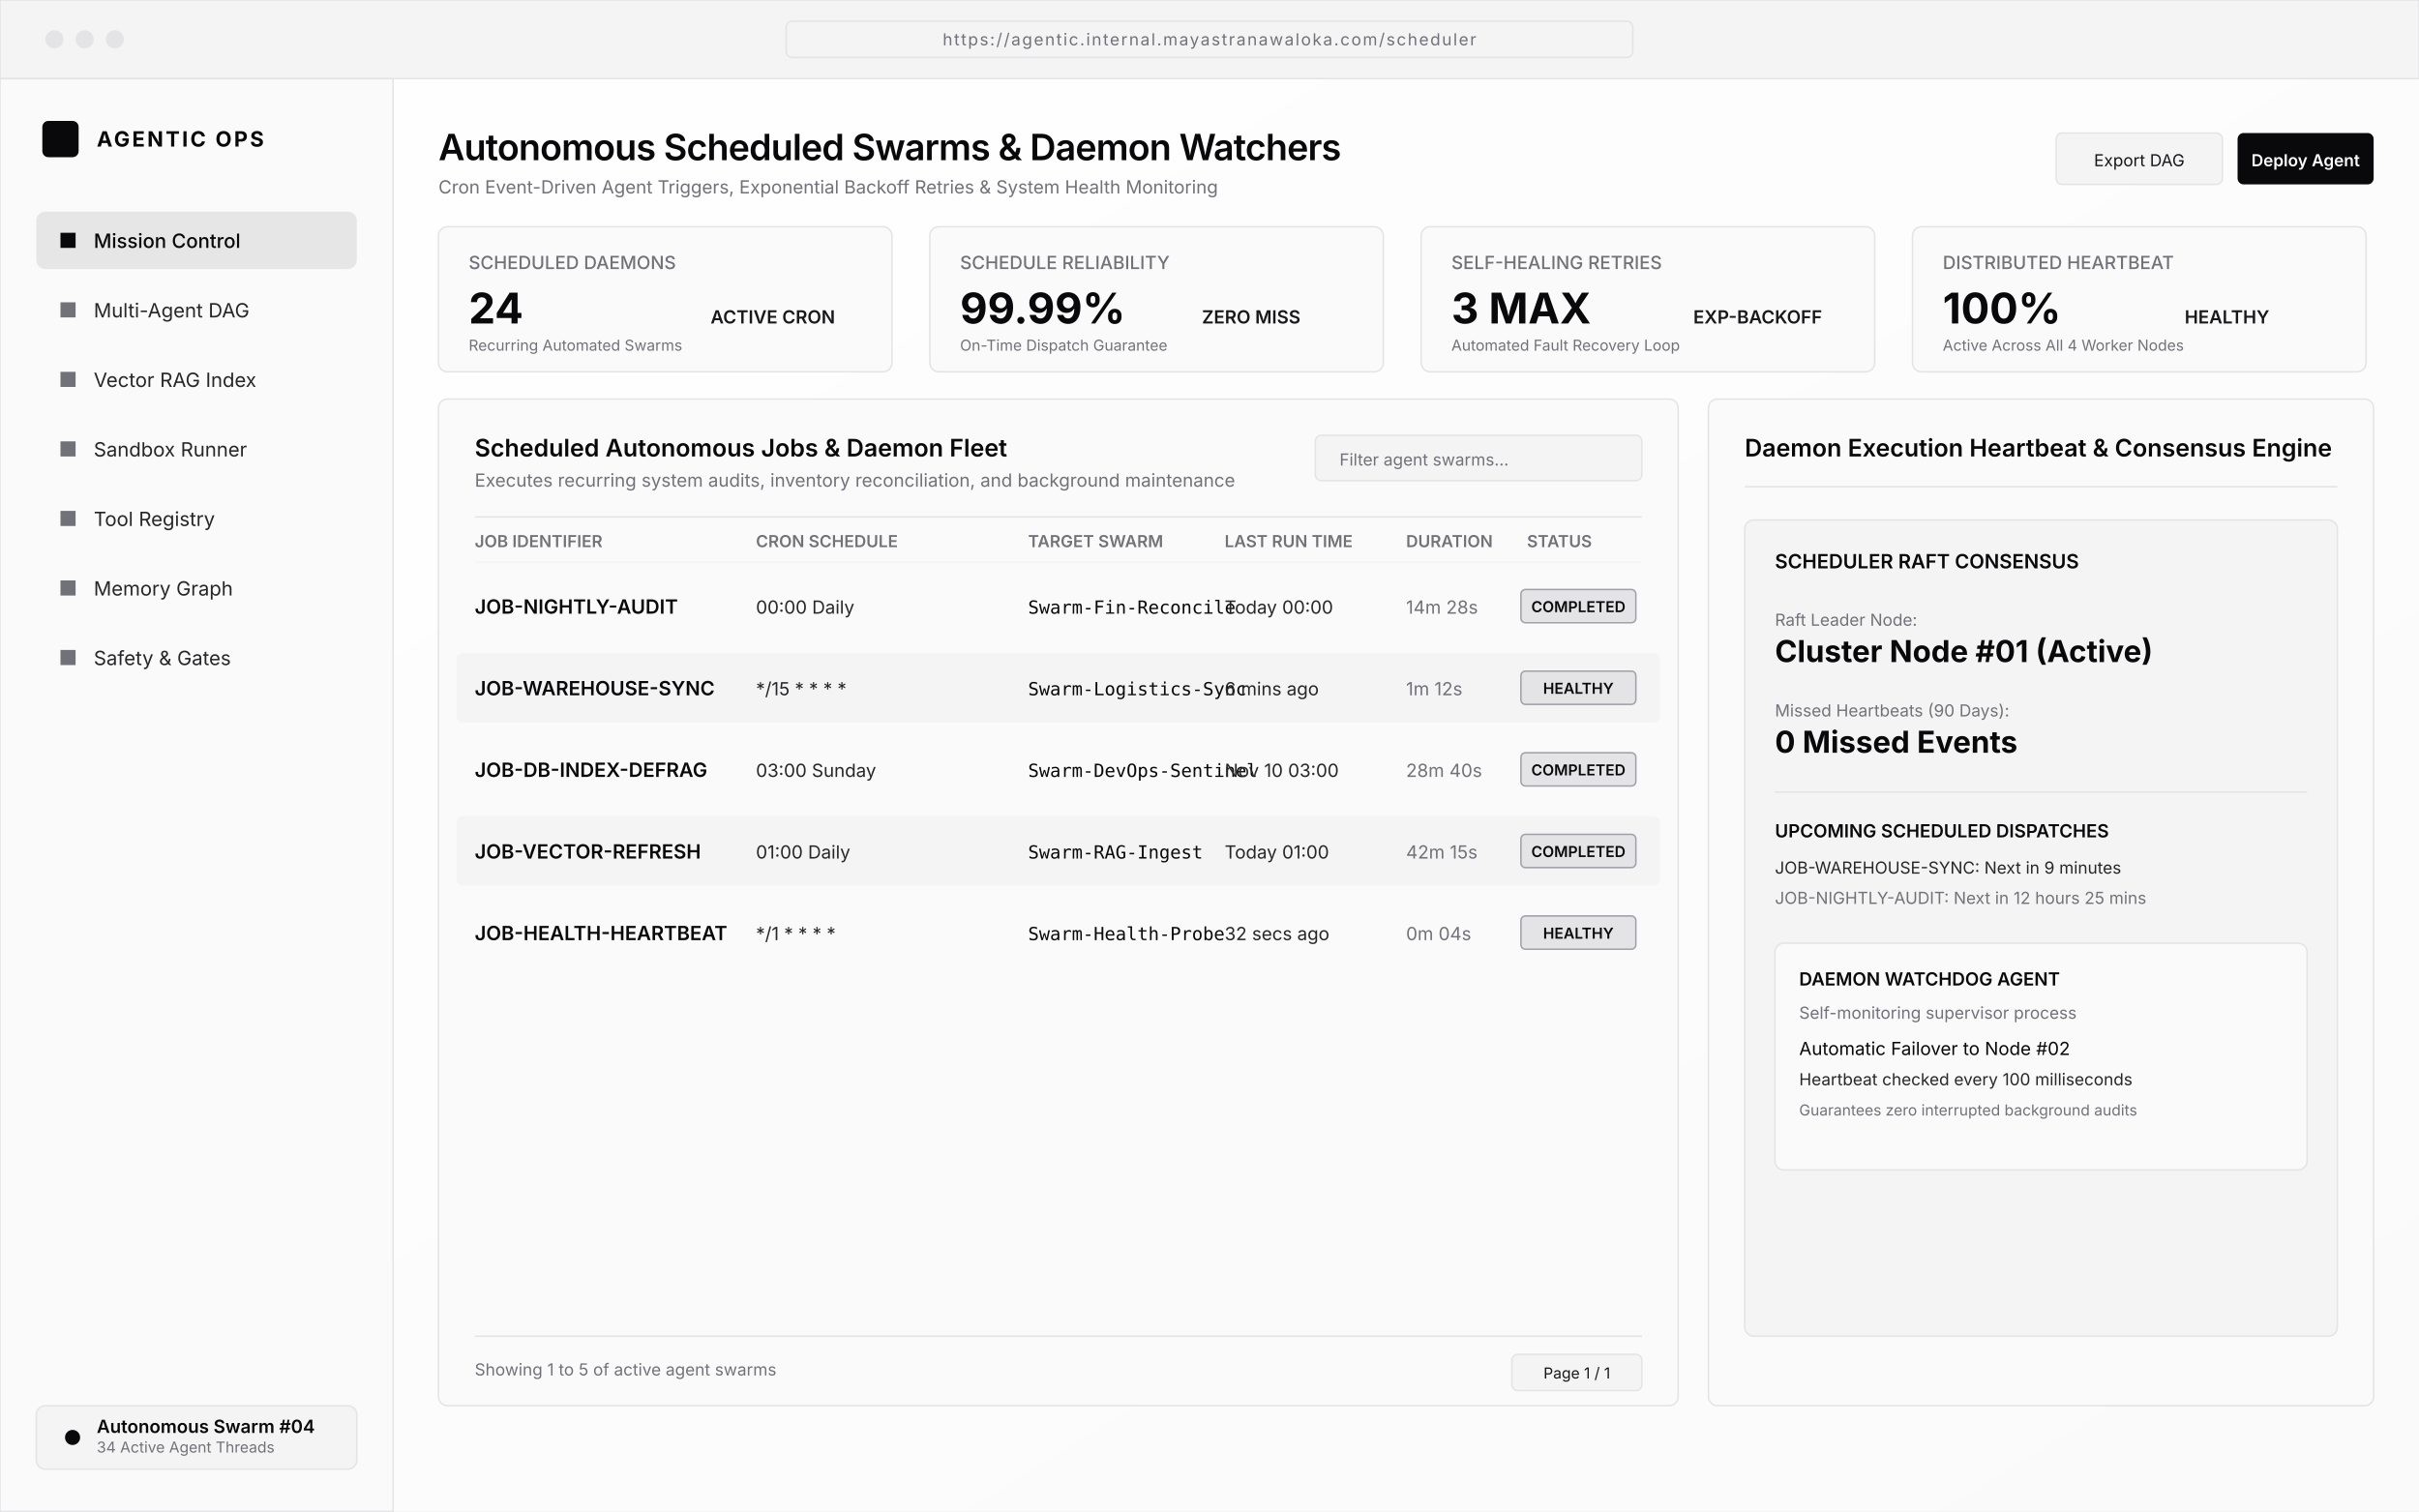
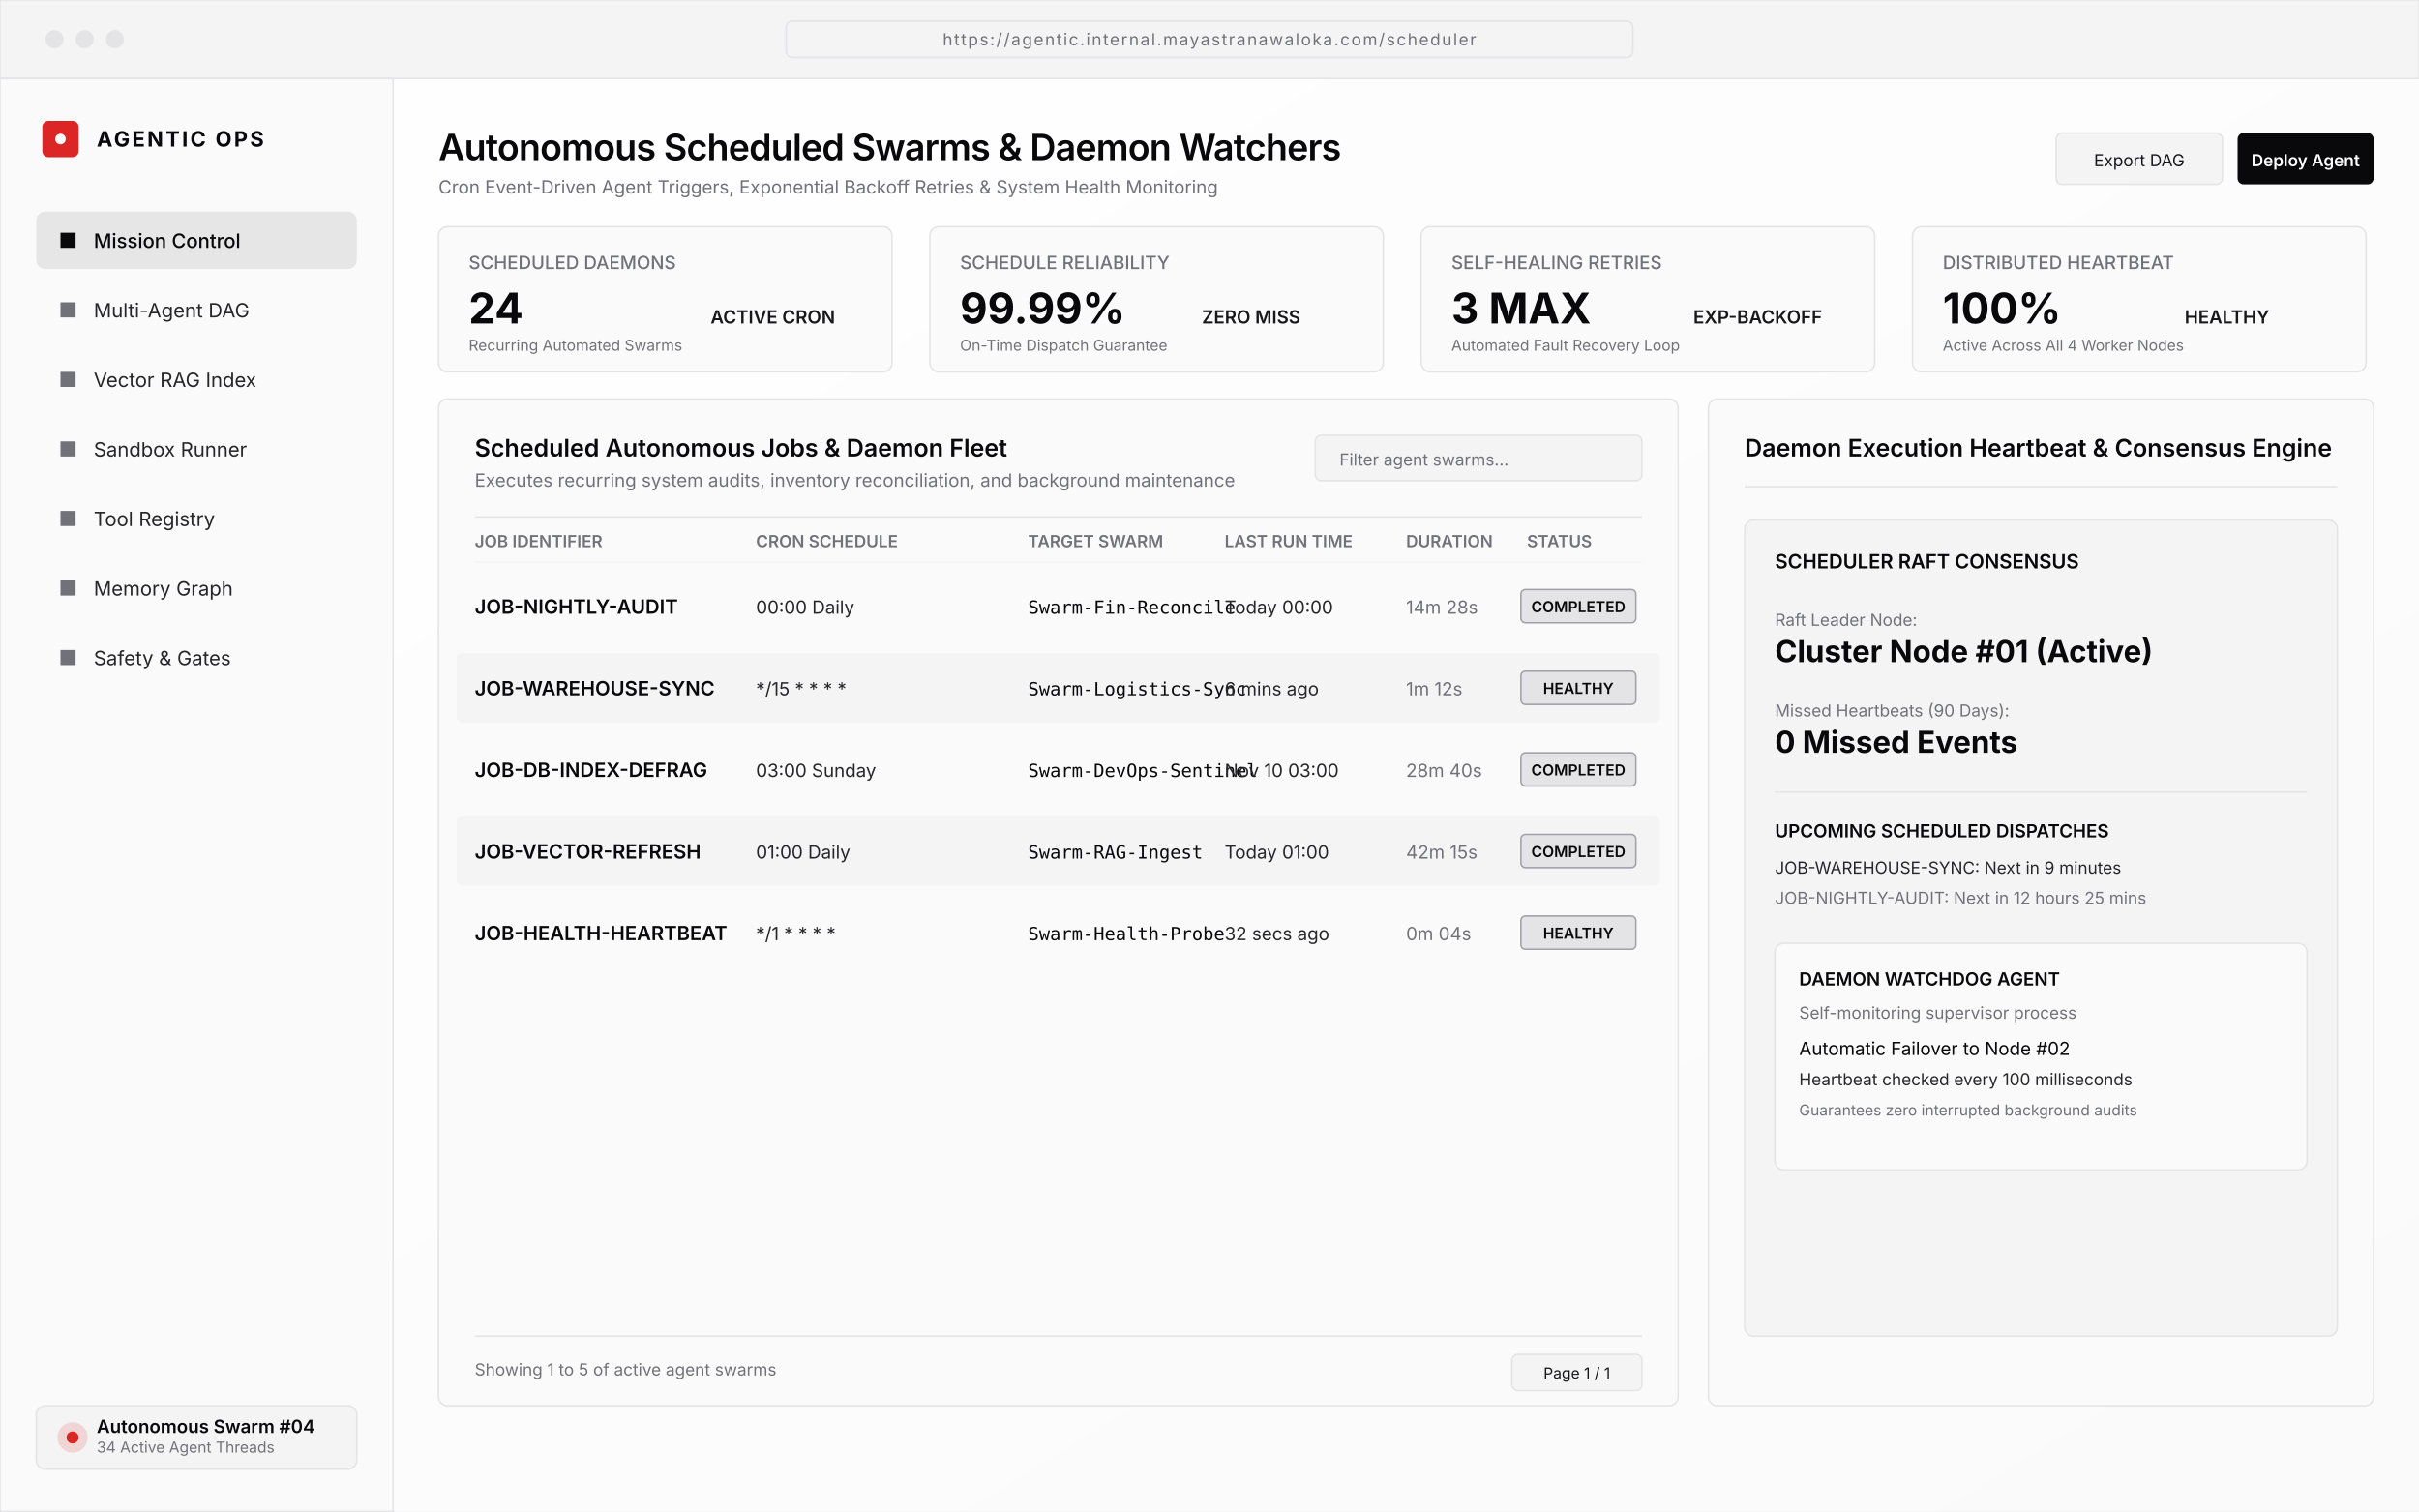
<svg xmlns="http://www.w3.org/2000/svg" viewBox="0 0 1600 1000" width="1600" height="1000">
  <defs>
    <linearGradient id="bgGlow" x1="0" y1="0" x2="1" y2="1">
      <stop offset="0%" stop-color="#ffffff" />
      <stop offset="100%" stop-color="#fafafa" />
    </linearGradient>
    <linearGradient id="monoGrad" x1="0" y1="0" x2="0" y2="1">
      <stop offset="0%" stop-color="#000000" stop-opacity="0.18" />
      <stop offset="100%" stop-color="#000000" stop-opacity="0.0" />
    </linearGradient>
  </defs>
  <rect width="1600" height="1000" fill="url(#bgGlow)" />
  <rect width="1600" height="52" fill="#f4f4f5" stroke="#e4e4e7" stroke-width="1" />
  <circle cx="36" cy="26" r="6" fill="#e4e4e7" />
  <circle cx="56" cy="26" r="6" fill="#e4e4e7" />
  <circle cx="76" cy="26" r="6" fill="#e4e4e7" />
  <rect x="520" y="14" width="560" height="24" rx="4" fill="#f4f4f5" stroke="#e4e4e7" stroke-width="1" />
  <text x="800" y="30" fill="#71717a" font-family="-apple-system, BlinkMacSystemFont, sans-serif" font-size="11" text-anchor="middle" letter-spacing="1">https://agentic.internal.mayastranawaloka.com/scheduler</text>
  <rect x="0" y="52" width="260" height="948" fill="#fafafa" stroke="#e4e4e7" stroke-width="1" />
-   <rect x="28" y="80" width="24" height="24" rx="4" fill="#09090b" />
+   <rect x="28" y="80" width="24" height="24" rx="4" fill="#dc2626" />
+   <circle cx="40" cy="92" r="3.5" fill="#ffffff" />
  <text x="64" y="97" fill="#09090b" font-family="-apple-system, BlinkMacSystemFont, sans-serif" font-size="14" font-weight="700" letter-spacing="1.5">AGENTIC OPS</text>
  <g transform="translate(24, 140)">
    <rect x="0" y="0" width="212" height="38" rx="6" fill="#09090b" fill-opacity="0.08" />
    <rect x="16" y="14" width="10" height="10" fill="#09090b" />
    <text x="38" y="24" fill="#09090b" font-family="-apple-system, BlinkMacSystemFont, sans-serif" font-size="13" font-weight="500">Mission Control</text>
    <rect x="16" y="60" width="10" height="10" fill="#71717a" />
    <text x="38" y="70" fill="#27272a" font-family="-apple-system, BlinkMacSystemFont, sans-serif" font-size="13">Multi-Agent DAG</text>
    <rect x="16" y="106" width="10" height="10" fill="#71717a" />
    <text x="38" y="116" fill="#27272a" font-family="-apple-system, BlinkMacSystemFont, sans-serif" font-size="13">Vector RAG Index</text>
    <rect x="16" y="152" width="10" height="10" fill="#71717a" />
    <text x="38" y="162" fill="#27272a" font-family="-apple-system, BlinkMacSystemFont, sans-serif" font-size="13">Sandbox Runner</text>
    <rect x="16" y="198" width="10" height="10" fill="#71717a" />
    <text x="38" y="208" fill="#27272a" font-family="-apple-system, BlinkMacSystemFont, sans-serif" font-size="13">Tool Registry</text>
    <rect x="16" y="244" width="10" height="10" fill="#71717a" />
    <text x="38" y="254" fill="#27272a" font-family="-apple-system, BlinkMacSystemFont, sans-serif" font-size="13">Memory Graph</text>
    <rect x="16" y="290" width="10" height="10" fill="#71717a" />
    <text x="38" y="300" fill="#27272a" font-family="-apple-system, BlinkMacSystemFont, sans-serif" font-size="13">Safety &amp; Gates</text>
  </g>
  <rect x="24" y="930" width="212" height="42" rx="6" fill="#f4f4f5" stroke="#e4e4e7" stroke-width="1" />
-   <circle cx="48" cy="951" r="5" fill="#09090b" />
+   <circle cx="48" cy="951" r="10" fill="#dc2626" fill-opacity="0.15" />
+   <circle cx="48" cy="951" r="4" fill="#dc2626" />
  <text x="64" y="948" fill="#09090b" font-family="-apple-system, BlinkMacSystemFont, sans-serif" font-size="12" font-weight="600">Autonomous Swarm #04</text>
  <text x="64" y="961" fill="#71717a" font-family="-apple-system, BlinkMacSystemFont, sans-serif" font-size="10">34 Active Agent Threads</text>
  <g transform="translate(290, 80)">
    <text x="0" y="26" fill="#09090b" font-family="-apple-system, BlinkMacSystemFont, sans-serif" font-size="24" font-weight="600" letter-spacing="-0.5">Autonomous Scheduled Swarms &amp; Daemon Watchers</text>
    <text x="0" y="48" fill="#71717a" font-family="-apple-system, BlinkMacSystemFont, sans-serif" font-size="12">Cron Event-Driven Agent Triggers, Exponential Backoff Retries &amp; System Health Monitoring</text>
    <rect x="1070" y="8" width="110" height="34" rx="4" fill="#f4f4f5" stroke="#e4e4e7" stroke-width="1" />
    <text x="1125" y="30" fill="#18181b" font-family="-apple-system, BlinkMacSystemFont, sans-serif" font-size="11" text-anchor="middle">Export DAG</text>
    <rect x="1190" y="8" width="90" height="34" rx="4" fill="#09090b" />
    <text x="1235" y="30" fill="#ffffff" font-family="-apple-system, BlinkMacSystemFont, sans-serif" font-size="11" font-weight="600" text-anchor="middle">Deploy Agent</text>
  </g>
  <g transform="translate(290, 150)">
    <g transform="translate(0, 0)">
      <rect x="0" y="0" width="300" height="96" rx="6" fill="#fafafa" stroke="#e4e4e7" stroke-width="1" />
      <text x="20" y="28" fill="#71717a" font-family="-apple-system, BlinkMacSystemFont, sans-serif" font-size="12" font-weight="500">SCHEDULED DAEMONS</text>
      <text x="20" y="64" fill="#09090b" font-family="-apple-system, BlinkMacSystemFont, sans-serif" font-size="28" font-weight="700">24</text>
      <text x="180" y="64" fill="#18181b" font-family="-apple-system, BlinkMacSystemFont, sans-serif" font-size="12" font-weight="600">ACTIVE CRON</text>
      <text x="20" y="82" fill="#71717a" font-family="-apple-system, BlinkMacSystemFont, sans-serif" font-size="10">Recurring Automated Swarms</text>
      <rect x="325" y="0" width="300" height="96" rx="6" fill="#fafafa" stroke="#e4e4e7" stroke-width="1" />
      <text x="345" y="28" fill="#71717a" font-family="-apple-system, BlinkMacSystemFont, sans-serif" font-size="12" font-weight="500">SCHEDULE RELIABILITY</text>
      <text x="345" y="64" fill="#09090b" font-family="-apple-system, BlinkMacSystemFont, sans-serif" font-size="28" font-weight="700">99.99%</text>
      <text x="505" y="64" fill="#18181b" font-family="-apple-system, BlinkMacSystemFont, sans-serif" font-size="12" font-weight="600">ZERO MISS</text>
      <text x="345" y="82" fill="#71717a" font-family="-apple-system, BlinkMacSystemFont, sans-serif" font-size="10">On-Time Dispatch Guarantee</text>
      <rect x="650" y="0" width="300" height="96" rx="6" fill="#fafafa" stroke="#e4e4e7" stroke-width="1" />
      <text x="670" y="28" fill="#71717a" font-family="-apple-system, BlinkMacSystemFont, sans-serif" font-size="12" font-weight="500">SELF-HEALING RETRIES</text>
      <text x="670" y="64" fill="#09090b" font-family="-apple-system, BlinkMacSystemFont, sans-serif" font-size="28" font-weight="700">3 MAX</text>
      <text x="830" y="64" fill="#18181b" font-family="-apple-system, BlinkMacSystemFont, sans-serif" font-size="12" font-weight="600">EXP-BACKOFF</text>
      <text x="670" y="82" fill="#71717a" font-family="-apple-system, BlinkMacSystemFont, sans-serif" font-size="10">Automated Fault Recovery Loop</text>
      <rect x="975" y="0" width="300" height="96" rx="6" fill="#fafafa" stroke="#e4e4e7" stroke-width="1" />
      <text x="995" y="28" fill="#71717a" font-family="-apple-system, BlinkMacSystemFont, sans-serif" font-size="12" font-weight="500">DISTRIBUTED HEARTBEAT</text>
      <text x="995" y="64" fill="#09090b" font-family="-apple-system, BlinkMacSystemFont, sans-serif" font-size="28" font-weight="700">100%</text>
      <text x="1155" y="64" fill="#18181b" font-family="-apple-system, BlinkMacSystemFont, sans-serif" font-size="12" font-weight="600">HEALTHY</text>
      <text x="995" y="82" fill="#71717a" font-family="-apple-system, BlinkMacSystemFont, sans-serif" font-size="10">Active Across All 4 Worker Nodes</text>
    </g>
    <g transform="translate(0, 114)">
      <rect width="820" height="666" rx="6" fill="#fafafa" stroke="#e4e4e7" stroke-width="1" />
      <text x="24" y="38" fill="#09090b" font-family="-apple-system, BlinkMacSystemFont, sans-serif" font-size="16" font-weight="600">Scheduled Autonomous Jobs &amp; Daemon Fleet</text>
      <text x="24" y="58" fill="#71717a" font-family="-apple-system, BlinkMacSystemFont, sans-serif" font-size="12">Executes recurring system audits, inventory reconciliation, and background maintenance</text>
      <rect x="580" y="24" width="216" height="30" rx="4" fill="#f4f4f5" stroke="#e4e4e7" stroke-width="1" />
      <text x="596" y="44" fill="#71717a" font-family="-apple-system, BlinkMacSystemFont, sans-serif" font-size="11">Filter agent swarms...</text>
      <line x1="24" y1="78" x2="796" y2="78" stroke="#e4e4e7" stroke-width="1" />
      <text x="24" y="98" fill="#71717a" font-family="-apple-system, BlinkMacSystemFont, sans-serif" font-size="11" font-weight="600">JOB IDENTIFIER</text>
      <text x="210" y="98" fill="#71717a" font-family="-apple-system, BlinkMacSystemFont, sans-serif" font-size="11" font-weight="600">CRON SCHEDULE</text>
      <text x="390" y="98" fill="#71717a" font-family="-apple-system, BlinkMacSystemFont, sans-serif" font-size="11" font-weight="600">TARGET SWARM</text>
      <text x="520" y="98" fill="#71717a" font-family="-apple-system, BlinkMacSystemFont, sans-serif" font-size="11" font-weight="600">LAST RUN TIME</text>
      <text x="640" y="98" fill="#71717a" font-family="-apple-system, BlinkMacSystemFont, sans-serif" font-size="11" font-weight="600">DURATION</text>
      <text x="720" y="98" fill="#71717a" font-family="-apple-system, BlinkMacSystemFont, sans-serif" font-size="11" font-weight="600">STATUS</text>
      <line x1="24" y1="108" x2="796" y2="108" stroke="#f4f4f5" stroke-width="1" />
      <rect x="12" y="114" width="796" height="46" rx="4" fill="#fafafa" />
      <text x="24" y="142" fill="#09090b" font-family="-apple-system, BlinkMacSystemFont, sans-serif" font-size="13" font-weight="600">JOB-NIGHTLY-AUDIT</text>
      <text x="210" y="142" fill="#27272a" font-family="-apple-system, BlinkMacSystemFont, sans-serif" font-size="12">00:00 Daily</text>
      <text x="390" y="142" fill="#09090b" font-family="monospace" font-size="12">Swarm-Fin-Reconcile</text>
      <text x="520" y="142" fill="#27272a" font-family="-apple-system, BlinkMacSystemFont, sans-serif" font-size="12">Today 00:00</text>
      <text x="640" y="142" fill="#71717a" font-family="-apple-system, BlinkMacSystemFont, sans-serif" font-size="12">14m 28s</text>
      <rect x="716" y="126" width="76" height="22" rx="3" fill="#e4e4e7" stroke="#a1a1aa" stroke-width="1" />
      <text x="754" y="141" fill="#09090b" font-family="-apple-system, BlinkMacSystemFont, sans-serif" font-size="10" font-weight="600" text-anchor="middle">COMPLETED</text>
      <rect x="12" y="168" width="796" height="46" rx="4" fill="#f4f4f5" />
      <text x="24" y="196" fill="#09090b" font-family="-apple-system, BlinkMacSystemFont, sans-serif" font-size="13" font-weight="600">JOB-WAREHOUSE-SYNC</text>
      <text x="210" y="196" fill="#27272a" font-family="-apple-system, BlinkMacSystemFont, sans-serif" font-size="12">*/15 * * * *</text>
      <text x="390" y="196" fill="#09090b" font-family="monospace" font-size="12">Swarm-Logistics-Sync</text>
      <text x="520" y="196" fill="#27272a" font-family="-apple-system, BlinkMacSystemFont, sans-serif" font-size="12">6 mins ago</text>
      <text x="640" y="196" fill="#71717a" font-family="-apple-system, BlinkMacSystemFont, sans-serif" font-size="12">1m 12s</text>
      <rect x="716" y="180" width="76" height="22" rx="3" fill="#e4e4e7" stroke="#a1a1aa" stroke-width="1" />
      <text x="754" y="195" fill="#09090b" font-family="-apple-system, BlinkMacSystemFont, sans-serif" font-size="10" font-weight="600" text-anchor="middle">HEALTHY</text>
      <rect x="12" y="222" width="796" height="46" rx="4" fill="#fafafa" />
      <text x="24" y="250" fill="#09090b" font-family="-apple-system, BlinkMacSystemFont, sans-serif" font-size="13" font-weight="600">JOB-DB-INDEX-DEFRAG</text>
      <text x="210" y="250" fill="#27272a" font-family="-apple-system, BlinkMacSystemFont, sans-serif" font-size="12">03:00 Sunday</text>
      <text x="390" y="250" fill="#09090b" font-family="monospace" font-size="12">Swarm-DevOps-Sentinel</text>
      <text x="520" y="250" fill="#27272a" font-family="-apple-system, BlinkMacSystemFont, sans-serif" font-size="12">Nov 10 03:00</text>
      <text x="640" y="250" fill="#71717a" font-family="-apple-system, BlinkMacSystemFont, sans-serif" font-size="12">28m 40s</text>
      <rect x="716" y="234" width="76" height="22" rx="3" fill="#e4e4e7" stroke="#a1a1aa" stroke-width="1" />
      <text x="754" y="249" fill="#09090b" font-family="-apple-system, BlinkMacSystemFont, sans-serif" font-size="10" font-weight="600" text-anchor="middle">COMPLETED</text>
      <rect x="12" y="276" width="796" height="46" rx="4" fill="#f4f4f5" />
      <text x="24" y="304" fill="#09090b" font-family="-apple-system, BlinkMacSystemFont, sans-serif" font-size="13" font-weight="600">JOB-VECTOR-REFRESH</text>
      <text x="210" y="304" fill="#27272a" font-family="-apple-system, BlinkMacSystemFont, sans-serif" font-size="12">01:00 Daily</text>
      <text x="390" y="304" fill="#09090b" font-family="monospace" font-size="12">Swarm-RAG-Ingest</text>
      <text x="520" y="304" fill="#27272a" font-family="-apple-system, BlinkMacSystemFont, sans-serif" font-size="12">Today 01:00</text>
      <text x="640" y="304" fill="#71717a" font-family="-apple-system, BlinkMacSystemFont, sans-serif" font-size="12">42m 15s</text>
      <rect x="716" y="288" width="76" height="22" rx="3" fill="#e4e4e7" stroke="#a1a1aa" stroke-width="1" />
      <text x="754" y="303" fill="#09090b" font-family="-apple-system, BlinkMacSystemFont, sans-serif" font-size="10" font-weight="600" text-anchor="middle">COMPLETED</text>
      <rect x="12" y="330" width="796" height="46" rx="4" fill="#fafafa" />
      <text x="24" y="358" fill="#09090b" font-family="-apple-system, BlinkMacSystemFont, sans-serif" font-size="13" font-weight="600">JOB-HEALTH-HEARTBEAT</text>
      <text x="210" y="358" fill="#27272a" font-family="-apple-system, BlinkMacSystemFont, sans-serif" font-size="12">*/1 * * * *</text>
      <text x="390" y="358" fill="#09090b" font-family="monospace" font-size="12">Swarm-Health-Probe</text>
      <text x="520" y="358" fill="#27272a" font-family="-apple-system, BlinkMacSystemFont, sans-serif" font-size="12">32 secs ago</text>
      <text x="640" y="358" fill="#71717a" font-family="-apple-system, BlinkMacSystemFont, sans-serif" font-size="12">0m 04s</text>
      <rect x="716" y="342" width="76" height="22" rx="3" fill="#e4e4e7" stroke="#a1a1aa" stroke-width="1" />
      <text x="754" y="357" fill="#09090b" font-family="-apple-system, BlinkMacSystemFont, sans-serif" font-size="10" font-weight="600" text-anchor="middle">HEALTHY</text>
      <line x1="24" y1="620" x2="796" y2="620" stroke="#e4e4e7" stroke-width="1" />
      <text x="24" y="646" fill="#71717a" font-family="-apple-system, BlinkMacSystemFont, sans-serif" font-size="11">Showing 1 to 5 of active agent swarms</text>
      <rect x="710" y="632" width="86" height="24" rx="4" fill="#f4f4f5" stroke="#e4e4e7" stroke-width="1" />
      <text x="753" y="648" fill="#18181b" font-family="-apple-system, BlinkMacSystemFont, sans-serif" font-size="10" text-anchor="middle">Page 1 / 1</text>
      <g transform="translate(840, 0)">
        <rect width="440" height="666" rx="6" fill="#fafafa" stroke="#e4e4e7" stroke-width="1" />
        <text x="24" y="38" fill="#09090b" font-family="-apple-system, BlinkMacSystemFont, sans-serif" font-size="16" font-weight="600">Daemon Execution Heartbeat &amp; Consensus Engine</text>
        <line x1="24" y1="58" x2="416" y2="58" stroke="#e4e4e7" stroke-width="1" />
        <g transform="translate(24, 80)">
          <rect width="392" height="540" rx="6" fill="#f4f4f5" stroke="#e4e4e7" stroke-width="1" />
          <text x="20" y="32" fill="#09090b" font-family="-apple-system, BlinkMacSystemFont, sans-serif" font-size="13" font-weight="600">SCHEDULER RAFT CONSENSUS</text>
          <text x="20" y="70" fill="#71717a" font-family="-apple-system, BlinkMacSystemFont, sans-serif" font-size="11">Raft Leader Node:</text>
          <text x="20" y="94" fill="#09090b" font-family="-apple-system, BlinkMacSystemFont, sans-serif" font-size="20" font-weight="700">Cluster Node #01 (Active)</text>
          <text x="20" y="130" fill="#71717a" font-family="-apple-system, BlinkMacSystemFont, sans-serif" font-size="11">Missed Heartbeats (90 Days):</text>
          <text x="20" y="154" fill="#09090b" font-family="-apple-system, BlinkMacSystemFont, sans-serif" font-size="20" font-weight="700">0 Missed Events</text>
          <line x1="20" y1="180" x2="372" y2="180" stroke="#e4e4e7" stroke-width="1" />
          <text x="20" y="210" fill="#09090b" font-family="-apple-system, BlinkMacSystemFont, sans-serif" font-size="12" font-weight="600">UPCOMING SCHEDULED DISPATCHES</text>
          <text x="20" y="234" fill="#27272a" font-family="-apple-system, BlinkMacSystemFont, sans-serif" font-size="11">JOB-WAREHOUSE-SYNC: Next in 9 minutes</text>
          <text x="20" y="254" fill="#71717a" font-family="-apple-system, BlinkMacSystemFont, sans-serif" font-size="11">JOB-NIGHTLY-AUDIT: Next in 12 hours 25 mins</text>
          <g transform="translate(20, 280)">
            <rect width="352" height="150" rx="6" fill="#fafafa" stroke="#e4e4e7" stroke-width="1" />
            <text x="16" y="28" fill="#09090b" font-family="-apple-system, BlinkMacSystemFont, sans-serif" font-size="12" font-weight="600">DAEMON WATCHDOG AGENT</text>
            <text x="16" y="50" fill="#71717a" font-family="-apple-system, BlinkMacSystemFont, sans-serif" font-size="11">Self-monitoring supervisor process</text>
            <text x="16" y="74" fill="#09090b" font-family="-apple-system, BlinkMacSystemFont, sans-serif" font-size="12">Automatic Failover to Node #02</text>
            <text x="16" y="94" fill="#27272a" font-family="-apple-system, BlinkMacSystemFont, sans-serif" font-size="11">Heartbeat checked every 100 milliseconds</text>
            <text x="16" y="114" fill="#71717a" font-family="-apple-system, BlinkMacSystemFont, sans-serif" font-size="10">Guarantees zero interrupted background audits</text>
          </g>
        </g>
      </g>
    </g>
  </g>
</svg>
